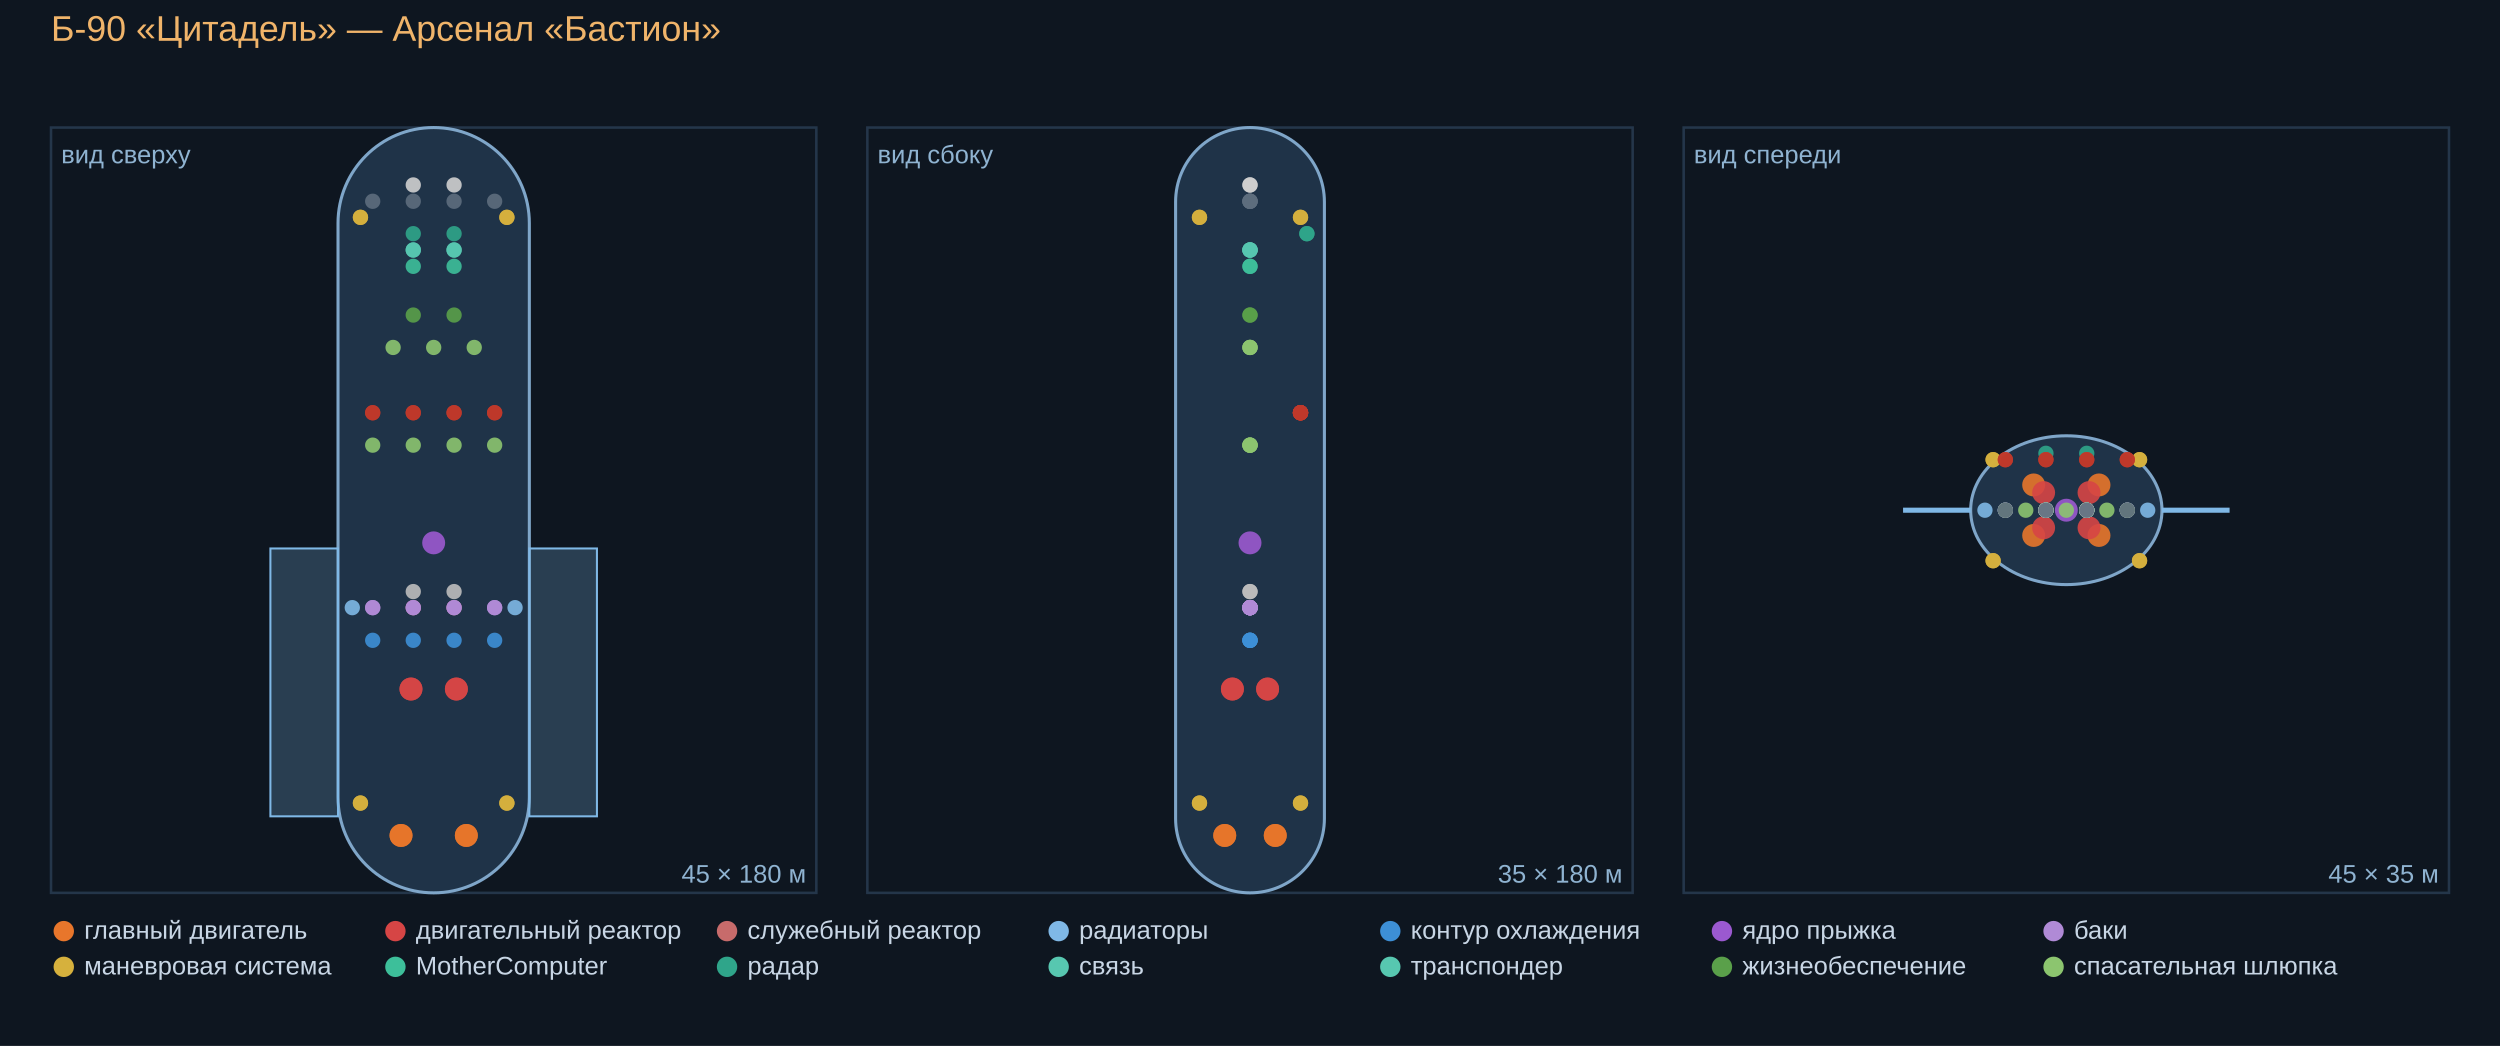
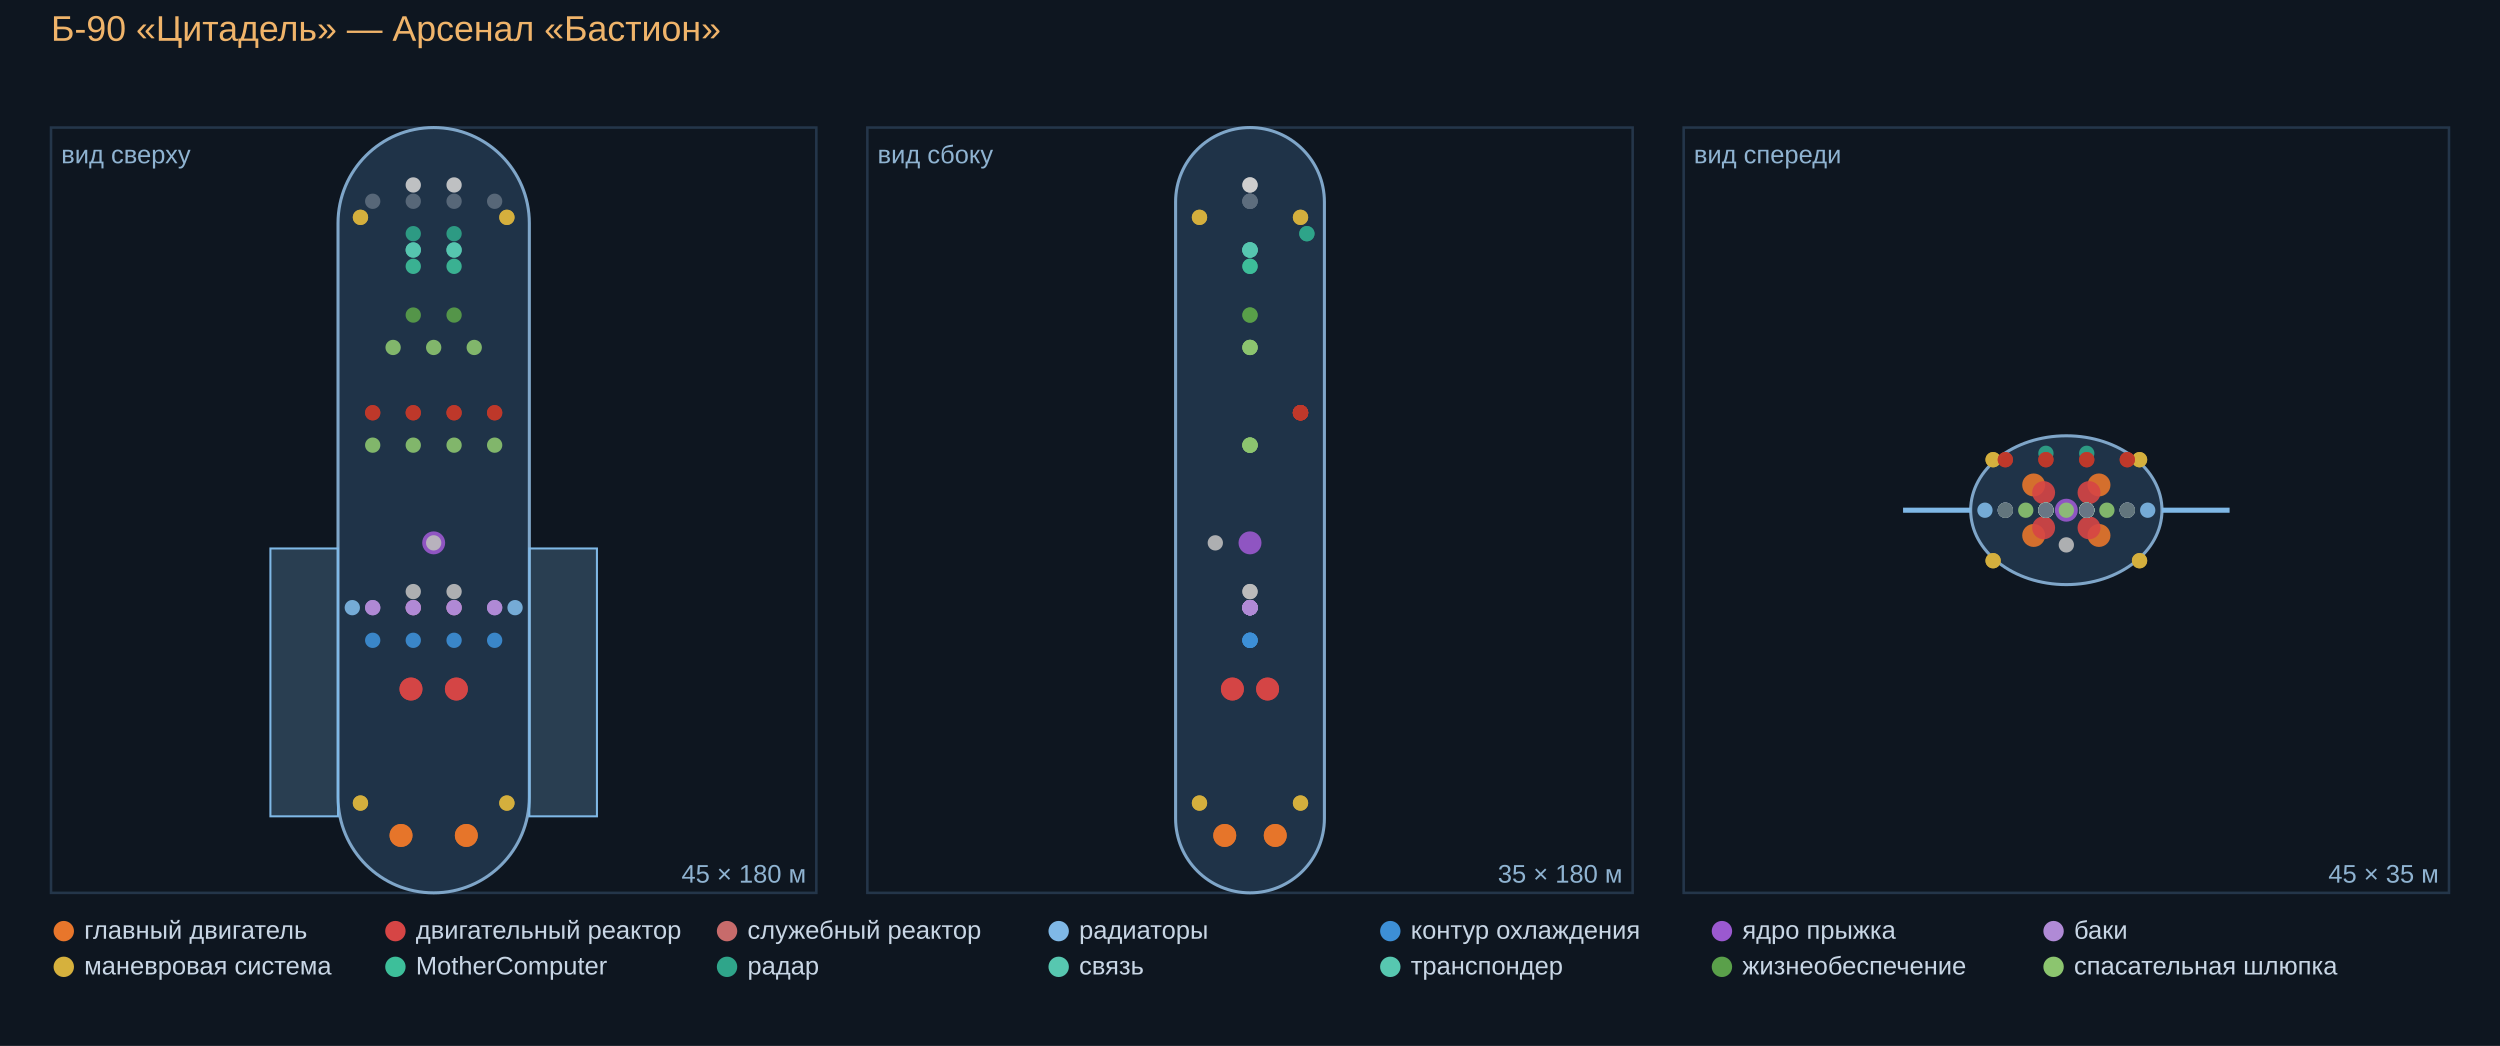
<svg xmlns="http://www.w3.org/2000/svg" viewBox="0 0 980 410" font-family="Segoe UI, Arial, sans-serif" font-size="10">
  <rect width="100%" height="100%" fill="#0e1620" />
  <text x="20" y="16" fill="#f0b46a" font-size="14">Б-90 «Цитадель» — Арсенал «Бастион»</text>
  <rect x="20.0" y="50" width="300.0" height="300.0" fill="none" stroke="#24364a" />
  <text x="24.0" y="64" fill="#8fb3d1">вид сверху</text>
  <g fill="#1f3348" stroke="#7fa6c9" stroke-width="1.2">
    <rect x="132.5" y="50.0" width="75.0" height="300.0" rx="37.5" />
  </g>
  <rect x="106.0" y="215.0" width="26.5" height="105.0" fill="#7fb8e6" fill-opacity="0.25" stroke="#7fb8e6" stroke-width="0.8" />
  <rect x="207.5" y="215.0" width="26.5" height="105.0" fill="#7fb8e6" fill-opacity="0.25" stroke="#7fb8e6" stroke-width="0.8" />
  <text x="316.0" y="346.0" fill="#8fb3d1" text-anchor="end">45 × 180 м</text>
  <circle cx="157.2" cy="327.5" r="4.5" fill="#e8762b" fill-opacity="0.9" />
  <circle cx="182.8" cy="327.5" r="4.5" fill="#e8762b" fill-opacity="0.9" />
  <circle cx="157.2" cy="327.5" r="4.5" fill="#e8762b" fill-opacity="0.9" />
  <circle cx="182.8" cy="327.5" r="4.5" fill="#e8762b" fill-opacity="0.9" />
  <circle cx="161.1" cy="270.1" r="4.5" fill="#d64545" fill-opacity="0.9" />
  <circle cx="178.9" cy="270.1" r="4.5" fill="#d64545" fill-opacity="0.9" />
  <circle cx="161.1" cy="270.1" r="4.5" fill="#d64545" fill-opacity="0.9" />
  <circle cx="178.9" cy="270.1" r="4.5" fill="#d64545" fill-opacity="0.9" />
  <circle cx="162.0" cy="238.2" r="3" fill="#c76b6b" fill-opacity="0.9" />
  <circle cx="178.0" cy="238.2" r="3" fill="#c76b6b" fill-opacity="0.9" />
  <circle cx="138.1" cy="238.2" r="3" fill="#7fb8e6" fill-opacity="0.9" />
  <circle cx="201.9" cy="238.2" r="3" fill="#7fb8e6" fill-opacity="0.9" />
  <circle cx="146.1" cy="251.0" r="3" fill="#3d8fd6" fill-opacity="0.9" />
  <circle cx="162.0" cy="251.0" r="3" fill="#3d8fd6" fill-opacity="0.9" />
  <circle cx="178.0" cy="251.0" r="3" fill="#3d8fd6" fill-opacity="0.9" />
  <circle cx="193.9" cy="251.0" r="3" fill="#3d8fd6" fill-opacity="0.9" />
  <circle cx="170.0" cy="212.8" r="4.5" fill="#9b59d0" fill-opacity="0.9" />
  <circle cx="146.1" cy="238.2" r="3" fill="#b08ad6" fill-opacity="0.9" />
  <circle cx="162.0" cy="238.2" r="3" fill="#b08ad6" fill-opacity="0.9" />
  <circle cx="178.0" cy="238.2" r="3" fill="#b08ad6" fill-opacity="0.9" />
  <circle cx="193.9" cy="238.2" r="3" fill="#b08ad6" fill-opacity="0.9" />
  <circle cx="146.1" cy="238.2" r="3" fill="#b08ad6" fill-opacity="0.9" />
  <circle cx="162.0" cy="238.2" r="3" fill="#b08ad6" fill-opacity="0.9" />
  <circle cx="178.0" cy="238.2" r="3" fill="#b08ad6" fill-opacity="0.9" />
  <circle cx="193.9" cy="238.2" r="3" fill="#b08ad6" fill-opacity="0.9" />
  <circle cx="141.3" cy="85.2" r="3" fill="#d6b13d" fill-opacity="0.9" />
  <circle cx="198.7" cy="85.2" r="3" fill="#d6b13d" fill-opacity="0.9" />
  <circle cx="141.3" cy="85.2" r="3" fill="#d6b13d" fill-opacity="0.9" />
  <circle cx="198.7" cy="85.2" r="3" fill="#d6b13d" fill-opacity="0.9" />
  <circle cx="141.3" cy="314.8" r="3" fill="#d6b13d" fill-opacity="0.9" />
  <circle cx="198.7" cy="314.8" r="3" fill="#d6b13d" fill-opacity="0.9" />
  <circle cx="141.3" cy="314.8" r="3" fill="#d6b13d" fill-opacity="0.9" />
  <circle cx="198.7" cy="314.8" r="3" fill="#d6b13d" fill-opacity="0.9" />
  <circle cx="162.0" cy="104.4" r="3" fill="#3dbf9a" fill-opacity="0.9" />
  <circle cx="178.0" cy="104.4" r="3" fill="#3dbf9a" fill-opacity="0.9" />
  <circle cx="162.0" cy="91.6" r="3" fill="#2fa58a" fill-opacity="0.9" />
  <circle cx="178.0" cy="91.6" r="3" fill="#2fa58a" fill-opacity="0.9" />
  <circle cx="162.0" cy="98.0" r="3" fill="#57c7b0" fill-opacity="0.9" />
  <circle cx="178.0" cy="98.0" r="3" fill="#57c7b0" fill-opacity="0.9" />
  <circle cx="162.0" cy="98.0" r="3" fill="#57c7b0" fill-opacity="0.9" />
  <circle cx="178.0" cy="98.0" r="3" fill="#57c7b0" fill-opacity="0.9" />
  <circle cx="162.0" cy="123.5" r="3" fill="#5aa04a" fill-opacity="0.9" />
  <circle cx="178.0" cy="123.5" r="3" fill="#5aa04a" fill-opacity="0.9" />
  <circle cx="146.1" cy="174.5" r="3" fill="#8cc56f" fill-opacity="0.9" />
  <circle cx="162.0" cy="174.5" r="3" fill="#8cc56f" fill-opacity="0.9" />
  <circle cx="178.0" cy="174.5" r="3" fill="#8cc56f" fill-opacity="0.9" />
  <circle cx="193.9" cy="174.5" r="3" fill="#8cc56f" fill-opacity="0.9" />
  <circle cx="154.1" cy="136.2" r="3" fill="#8cc56f" fill-opacity="0.9" />
  <circle cx="170.0" cy="136.2" r="3" fill="#8cc56f" fill-opacity="0.9" />
  <circle cx="185.9" cy="136.2" r="3" fill="#8cc56f" fill-opacity="0.9" />
+   <circle cx="170.0" cy="212.8" r="3" fill="#bdbdbd" fill-opacity="0.9" />
  <circle cx="162.0" cy="231.9" r="3" fill="#bdbdbd" fill-opacity="0.9" />
  <circle cx="178.0" cy="231.9" r="3" fill="#bdbdbd" fill-opacity="0.9" />
  <circle cx="162.0" cy="72.5" r="3" fill="#d0d0d0" fill-opacity="0.9" />
  <circle cx="178.0" cy="72.5" r="3" fill="#d0d0d0" fill-opacity="0.9" />
  <circle cx="146.1" cy="161.8" r="3" fill="#c0392b" fill-opacity="0.9" />
  <circle cx="162.0" cy="161.8" r="3" fill="#c0392b" fill-opacity="0.9" />
  <circle cx="178.0" cy="161.8" r="3" fill="#c0392b" fill-opacity="0.9" />
  <circle cx="193.9" cy="161.8" r="3" fill="#c0392b" fill-opacity="0.9" />
  <circle cx="146.1" cy="161.8" r="3" fill="#c0392b" fill-opacity="0.9" />
  <circle cx="162.0" cy="161.8" r="3" fill="#c0392b" fill-opacity="0.9" />
  <circle cx="178.0" cy="161.8" r="3" fill="#c0392b" fill-opacity="0.9" />
  <circle cx="193.9" cy="161.8" r="3" fill="#c0392b" fill-opacity="0.9" />
  <circle cx="146.1" cy="78.9" r="3" fill="#5d6d7e" fill-opacity="0.9" />
  <circle cx="162.0" cy="78.9" r="3" fill="#5d6d7e" fill-opacity="0.9" />
  <circle cx="178.0" cy="78.9" r="3" fill="#5d6d7e" fill-opacity="0.9" />
  <circle cx="193.9" cy="78.9" r="3" fill="#5d6d7e" fill-opacity="0.9" />
  <rect x="340.0" y="50" width="300.0" height="300.0" fill="none" stroke="#24364a" />
  <text x="344.0" y="64" fill="#8fb3d1">вид сбоку</text>
  <g fill="#1f3348" stroke="#7fa6c9" stroke-width="1.2">
    <rect x="460.833" y="50.0" width="58.333" height="300.0" rx="29.167" />
  </g>
  <text x="636.0" y="346.0" fill="#8fb3d1" text-anchor="end">35 × 180 м</text>
  <circle cx="499.9" cy="327.5" r="4.5" fill="#e8762b" fill-opacity="0.9" />
  <circle cx="499.9" cy="327.5" r="4.5" fill="#e8762b" fill-opacity="0.9" />
  <circle cx="480.1" cy="327.5" r="4.5" fill="#e8762b" fill-opacity="0.9" />
  <circle cx="480.1" cy="327.5" r="4.5" fill="#e8762b" fill-opacity="0.9" />
  <circle cx="496.9" cy="270.1" r="4.5" fill="#d64545" fill-opacity="0.9" />
  <circle cx="496.9" cy="270.1" r="4.5" fill="#d64545" fill-opacity="0.9" />
  <circle cx="483.1" cy="270.1" r="4.5" fill="#d64545" fill-opacity="0.9" />
  <circle cx="483.1" cy="270.1" r="4.5" fill="#d64545" fill-opacity="0.9" />
  <circle cx="490.0" cy="238.2" r="3" fill="#c76b6b" fill-opacity="0.9" />
  <circle cx="490.0" cy="238.2" r="3" fill="#c76b6b" fill-opacity="0.9" />
  <circle cx="490.0" cy="238.2" r="3" fill="#7fb8e6" fill-opacity="0.9" />
  <circle cx="490.0" cy="238.2" r="3" fill="#7fb8e6" fill-opacity="0.9" />
  <circle cx="490.0" cy="251.0" r="3" fill="#3d8fd6" fill-opacity="0.9" />
  <circle cx="490.0" cy="251.0" r="3" fill="#3d8fd6" fill-opacity="0.9" />
  <circle cx="490.0" cy="251.0" r="3" fill="#3d8fd6" fill-opacity="0.9" />
  <circle cx="490.0" cy="251.0" r="3" fill="#3d8fd6" fill-opacity="0.9" />
  <circle cx="490.0" cy="212.8" r="4.5" fill="#9b59d0" fill-opacity="0.9" />
  <circle cx="490.0" cy="238.2" r="3" fill="#b08ad6" fill-opacity="0.9" />
  <circle cx="490.0" cy="238.2" r="3" fill="#b08ad6" fill-opacity="0.9" />
  <circle cx="490.0" cy="238.2" r="3" fill="#b08ad6" fill-opacity="0.9" />
  <circle cx="490.0" cy="238.2" r="3" fill="#b08ad6" fill-opacity="0.9" />
  <circle cx="490.0" cy="238.2" r="3" fill="#b08ad6" fill-opacity="0.9" />
  <circle cx="490.0" cy="238.2" r="3" fill="#b08ad6" fill-opacity="0.9" />
  <circle cx="490.0" cy="238.2" r="3" fill="#b08ad6" fill-opacity="0.9" />
  <circle cx="490.0" cy="238.2" r="3" fill="#b08ad6" fill-opacity="0.9" />
  <circle cx="509.8" cy="85.2" r="3" fill="#d6b13d" fill-opacity="0.9" />
  <circle cx="509.8" cy="85.2" r="3" fill="#d6b13d" fill-opacity="0.9" />
  <circle cx="470.2" cy="85.2" r="3" fill="#d6b13d" fill-opacity="0.9" />
  <circle cx="470.2" cy="85.2" r="3" fill="#d6b13d" fill-opacity="0.9" />
  <circle cx="509.8" cy="314.8" r="3" fill="#d6b13d" fill-opacity="0.9" />
  <circle cx="509.8" cy="314.8" r="3" fill="#d6b13d" fill-opacity="0.9" />
  <circle cx="470.2" cy="314.8" r="3" fill="#d6b13d" fill-opacity="0.9" />
  <circle cx="470.2" cy="314.8" r="3" fill="#d6b13d" fill-opacity="0.9" />
  <circle cx="490.0" cy="104.4" r="3" fill="#3dbf9a" fill-opacity="0.9" />
  <circle cx="490.0" cy="104.4" r="3" fill="#3dbf9a" fill-opacity="0.9" />
  <circle cx="512.3" cy="91.6" r="3" fill="#2fa58a" fill-opacity="0.9" />
  <circle cx="512.3" cy="91.6" r="3" fill="#2fa58a" fill-opacity="0.9" />
  <circle cx="490.0" cy="98.0" r="3" fill="#57c7b0" fill-opacity="0.9" />
  <circle cx="490.0" cy="98.0" r="3" fill="#57c7b0" fill-opacity="0.9" />
  <circle cx="490.0" cy="98.0" r="3" fill="#57c7b0" fill-opacity="0.9" />
  <circle cx="490.0" cy="98.0" r="3" fill="#57c7b0" fill-opacity="0.9" />
  <circle cx="490.0" cy="123.5" r="3" fill="#5aa04a" fill-opacity="0.9" />
  <circle cx="490.0" cy="123.5" r="3" fill="#5aa04a" fill-opacity="0.9" />
  <circle cx="490.0" cy="174.5" r="3" fill="#8cc56f" fill-opacity="0.9" />
  <circle cx="490.0" cy="174.5" r="3" fill="#8cc56f" fill-opacity="0.9" />
  <circle cx="490.0" cy="174.5" r="3" fill="#8cc56f" fill-opacity="0.9" />
  <circle cx="490.0" cy="174.5" r="3" fill="#8cc56f" fill-opacity="0.9" />
  <circle cx="490.0" cy="136.2" r="3" fill="#8cc56f" fill-opacity="0.9" />
  <circle cx="490.0" cy="136.2" r="3" fill="#8cc56f" fill-opacity="0.9" />
  <circle cx="490.0" cy="136.2" r="3" fill="#8cc56f" fill-opacity="0.9" />
+   <circle cx="476.4" cy="212.8" r="3" fill="#bdbdbd" fill-opacity="0.9" />
  <circle cx="490.0" cy="231.9" r="3" fill="#bdbdbd" fill-opacity="0.9" />
  <circle cx="490.0" cy="231.9" r="3" fill="#bdbdbd" fill-opacity="0.9" />
  <circle cx="490.0" cy="72.5" r="3" fill="#d0d0d0" fill-opacity="0.9" />
  <circle cx="490.0" cy="72.5" r="3" fill="#d0d0d0" fill-opacity="0.9" />
  <circle cx="509.8" cy="161.8" r="3" fill="#c0392b" fill-opacity="0.9" />
  <circle cx="509.8" cy="161.8" r="3" fill="#c0392b" fill-opacity="0.9" />
  <circle cx="509.8" cy="161.8" r="3" fill="#c0392b" fill-opacity="0.9" />
  <circle cx="509.8" cy="161.8" r="3" fill="#c0392b" fill-opacity="0.9" />
  <circle cx="509.8" cy="161.8" r="3" fill="#c0392b" fill-opacity="0.9" />
  <circle cx="509.8" cy="161.8" r="3" fill="#c0392b" fill-opacity="0.9" />
  <circle cx="509.8" cy="161.8" r="3" fill="#c0392b" fill-opacity="0.9" />
  <circle cx="509.8" cy="161.8" r="3" fill="#c0392b" fill-opacity="0.9" />
  <circle cx="490.0" cy="78.9" r="3" fill="#5d6d7e" fill-opacity="0.9" />
  <circle cx="490.0" cy="78.9" r="3" fill="#5d6d7e" fill-opacity="0.9" />
  <circle cx="490.0" cy="78.9" r="3" fill="#5d6d7e" fill-opacity="0.9" />
  <circle cx="490.0" cy="78.9" r="3" fill="#5d6d7e" fill-opacity="0.9" />
  <rect x="660.0" y="50" width="300.0" height="300.0" fill="none" stroke="#24364a" />
  <text x="664.0" y="64" fill="#8fb3d1">вид спереди</text>
  <g fill="#1f3348" stroke="#7fa6c9" stroke-width="1.2">
    <ellipse cx="810.0" cy="200.0" rx="37.5" ry="29.167" />
  </g>
  <line x1="746.0" y1="200.0" x2="772.5" y2="200.0" stroke="#7fb8e6" stroke-width="2" />
  <line x1="847.5" y1="200.0" x2="874.0" y2="200.0" stroke="#7fb8e6" stroke-width="2" />
  <text x="956.0" y="346.0" fill="#8fb3d1" text-anchor="end">45 × 35 м</text>
  <circle cx="797.2" cy="190.1" r="4.5" fill="#e8762b" fill-opacity="0.9" />
  <circle cx="822.8" cy="190.1" r="4.5" fill="#e8762b" fill-opacity="0.9" />
  <circle cx="797.2" cy="209.9" r="4.5" fill="#e8762b" fill-opacity="0.9" />
  <circle cx="822.8" cy="209.9" r="4.5" fill="#e8762b" fill-opacity="0.9" />
  <circle cx="801.1" cy="193.1" r="4.5" fill="#d64545" fill-opacity="0.9" />
  <circle cx="818.9" cy="193.1" r="4.5" fill="#d64545" fill-opacity="0.9" />
  <circle cx="801.1" cy="206.9" r="4.5" fill="#d64545" fill-opacity="0.9" />
  <circle cx="818.9" cy="206.9" r="4.5" fill="#d64545" fill-opacity="0.9" />
  <circle cx="802.0" cy="200.0" r="3" fill="#c76b6b" fill-opacity="0.9" />
  <circle cx="818.0" cy="200.0" r="3" fill="#c76b6b" fill-opacity="0.9" />
  <circle cx="778.1" cy="200.0" r="3" fill="#7fb8e6" fill-opacity="0.9" />
  <circle cx="841.9" cy="200.0" r="3" fill="#7fb8e6" fill-opacity="0.9" />
  <circle cx="786.1" cy="200.0" r="3" fill="#3d8fd6" fill-opacity="0.9" />
  <circle cx="802.0" cy="200.0" r="3" fill="#3d8fd6" fill-opacity="0.9" />
  <circle cx="818.0" cy="200.0" r="3" fill="#3d8fd6" fill-opacity="0.9" />
  <circle cx="833.9" cy="200.0" r="3" fill="#3d8fd6" fill-opacity="0.9" />
  <circle cx="810.0" cy="200.0" r="4.5" fill="#9b59d0" fill-opacity="0.9" />
  <circle cx="786.1" cy="200.0" r="3" fill="#b08ad6" fill-opacity="0.9" />
  <circle cx="802.0" cy="200.0" r="3" fill="#b08ad6" fill-opacity="0.9" />
  <circle cx="818.0" cy="200.0" r="3" fill="#b08ad6" fill-opacity="0.9" />
  <circle cx="833.9" cy="200.0" r="3" fill="#b08ad6" fill-opacity="0.9" />
  <circle cx="786.1" cy="200.0" r="3" fill="#b08ad6" fill-opacity="0.9" />
  <circle cx="802.0" cy="200.0" r="3" fill="#b08ad6" fill-opacity="0.9" />
  <circle cx="818.0" cy="200.0" r="3" fill="#b08ad6" fill-opacity="0.9" />
  <circle cx="833.9" cy="200.0" r="3" fill="#b08ad6" fill-opacity="0.9" />
  <circle cx="781.3" cy="180.2" r="3" fill="#d6b13d" fill-opacity="0.9" />
  <circle cx="838.7" cy="180.2" r="3" fill="#d6b13d" fill-opacity="0.9" />
  <circle cx="781.3" cy="219.8" r="3" fill="#d6b13d" fill-opacity="0.9" />
  <circle cx="838.7" cy="219.8" r="3" fill="#d6b13d" fill-opacity="0.9" />
  <circle cx="781.3" cy="180.2" r="3" fill="#d6b13d" fill-opacity="0.9" />
  <circle cx="838.7" cy="180.2" r="3" fill="#d6b13d" fill-opacity="0.9" />
  <circle cx="781.3" cy="219.8" r="3" fill="#d6b13d" fill-opacity="0.9" />
  <circle cx="838.7" cy="219.8" r="3" fill="#d6b13d" fill-opacity="0.9" />
  <circle cx="802.0" cy="200.0" r="3" fill="#3dbf9a" fill-opacity="0.9" />
  <circle cx="818.0" cy="200.0" r="3" fill="#3dbf9a" fill-opacity="0.9" />
  <circle cx="802.0" cy="177.7" r="3" fill="#2fa58a" fill-opacity="0.9" />
  <circle cx="818.0" cy="177.7" r="3" fill="#2fa58a" fill-opacity="0.9" />
  <circle cx="802.0" cy="200.0" r="3" fill="#57c7b0" fill-opacity="0.9" />
  <circle cx="818.0" cy="200.0" r="3" fill="#57c7b0" fill-opacity="0.9" />
  <circle cx="802.0" cy="200.0" r="3" fill="#57c7b0" fill-opacity="0.9" />
  <circle cx="818.0" cy="200.0" r="3" fill="#57c7b0" fill-opacity="0.9" />
  <circle cx="802.0" cy="200.0" r="3" fill="#5aa04a" fill-opacity="0.9" />
  <circle cx="818.0" cy="200.0" r="3" fill="#5aa04a" fill-opacity="0.9" />
  <circle cx="786.1" cy="200.0" r="3" fill="#8cc56f" fill-opacity="0.9" />
  <circle cx="802.0" cy="200.0" r="3" fill="#8cc56f" fill-opacity="0.9" />
  <circle cx="818.0" cy="200.0" r="3" fill="#8cc56f" fill-opacity="0.9" />
  <circle cx="833.9" cy="200.0" r="3" fill="#8cc56f" fill-opacity="0.9" />
  <circle cx="794.1" cy="200.0" r="3" fill="#8cc56f" fill-opacity="0.9" />
  <circle cx="810.0" cy="200.0" r="3" fill="#8cc56f" fill-opacity="0.9" />
  <circle cx="825.9" cy="200.0" r="3" fill="#8cc56f" fill-opacity="0.9" />
+   <circle cx="810.0" cy="213.6" r="3" fill="#bdbdbd" fill-opacity="0.9" />
  <circle cx="802.0" cy="200.0" r="3" fill="#bdbdbd" fill-opacity="0.9" />
  <circle cx="818.0" cy="200.0" r="3" fill="#bdbdbd" fill-opacity="0.9" />
  <circle cx="802.0" cy="200.0" r="3" fill="#d0d0d0" fill-opacity="0.9" />
  <circle cx="818.0" cy="200.0" r="3" fill="#d0d0d0" fill-opacity="0.9" />
  <circle cx="786.1" cy="180.2" r="3" fill="#c0392b" fill-opacity="0.9" />
  <circle cx="802.0" cy="180.2" r="3" fill="#c0392b" fill-opacity="0.9" />
  <circle cx="818.0" cy="180.2" r="3" fill="#c0392b" fill-opacity="0.9" />
  <circle cx="833.9" cy="180.2" r="3" fill="#c0392b" fill-opacity="0.9" />
  <circle cx="786.1" cy="180.2" r="3" fill="#c0392b" fill-opacity="0.9" />
  <circle cx="802.0" cy="180.2" r="3" fill="#c0392b" fill-opacity="0.9" />
  <circle cx="818.0" cy="180.2" r="3" fill="#c0392b" fill-opacity="0.9" />
  <circle cx="833.9" cy="180.2" r="3" fill="#c0392b" fill-opacity="0.9" />
  <circle cx="786.1" cy="200.0" r="3" fill="#5d6d7e" fill-opacity="0.9" />
  <circle cx="802.0" cy="200.0" r="3" fill="#5d6d7e" fill-opacity="0.9" />
  <circle cx="818.0" cy="200.0" r="3" fill="#5d6d7e" fill-opacity="0.9" />
  <circle cx="833.9" cy="200.0" r="3" fill="#5d6d7e" fill-opacity="0.9" />
  <circle cx="25" cy="365.0" r="4" fill="#e8762b" />
  <text x="33" y="368.0" fill="#c8d6e5">главный двигатель</text>
  <circle cx="155" cy="365.0" r="4" fill="#d64545" />
  <text x="163" y="368.0" fill="#c8d6e5">двигательный реактор</text>
  <circle cx="285" cy="365.0" r="4" fill="#c76b6b" />
  <text x="293" y="368.0" fill="#c8d6e5">служебный реактор</text>
  <circle cx="415" cy="365.0" r="4" fill="#7fb8e6" />
  <text x="423" y="368.0" fill="#c8d6e5">радиаторы</text>
  <circle cx="545" cy="365.0" r="4" fill="#3d8fd6" />
  <text x="553" y="368.0" fill="#c8d6e5">контур охлаждения</text>
  <circle cx="675" cy="365.0" r="4" fill="#9b59d0" />
  <text x="683" y="368.0" fill="#c8d6e5">ядро прыжка</text>
  <circle cx="805" cy="365.0" r="4" fill="#b08ad6" />
  <text x="813" y="368.0" fill="#c8d6e5">баки</text>
  <circle cx="25" cy="379.0" r="4" fill="#d6b13d" />
  <text x="33" y="382.0" fill="#c8d6e5">маневровая система</text>
  <circle cx="155" cy="379.0" r="4" fill="#3dbf9a" />
  <text x="163" y="382.0" fill="#c8d6e5">MotherComputer</text>
  <circle cx="285" cy="379.0" r="4" fill="#2fa58a" />
  <text x="293" y="382.0" fill="#c8d6e5">радар</text>
  <circle cx="415" cy="379.0" r="4" fill="#57c7b0" />
  <text x="423" y="382.0" fill="#c8d6e5">связь</text>
  <circle cx="545" cy="379.0" r="4" fill="#57c7b0" />
  <text x="553" y="382.0" fill="#c8d6e5">транспондер</text>
  <circle cx="675" cy="379.0" r="4" fill="#5aa04a" />
  <text x="683" y="382.0" fill="#c8d6e5">жизнеобеспечение</text>
  <circle cx="805" cy="379.0" r="4" fill="#8cc56f" />
  <text x="813" y="382.0" fill="#c8d6e5">спасательная шлюпка</text>
</svg>
